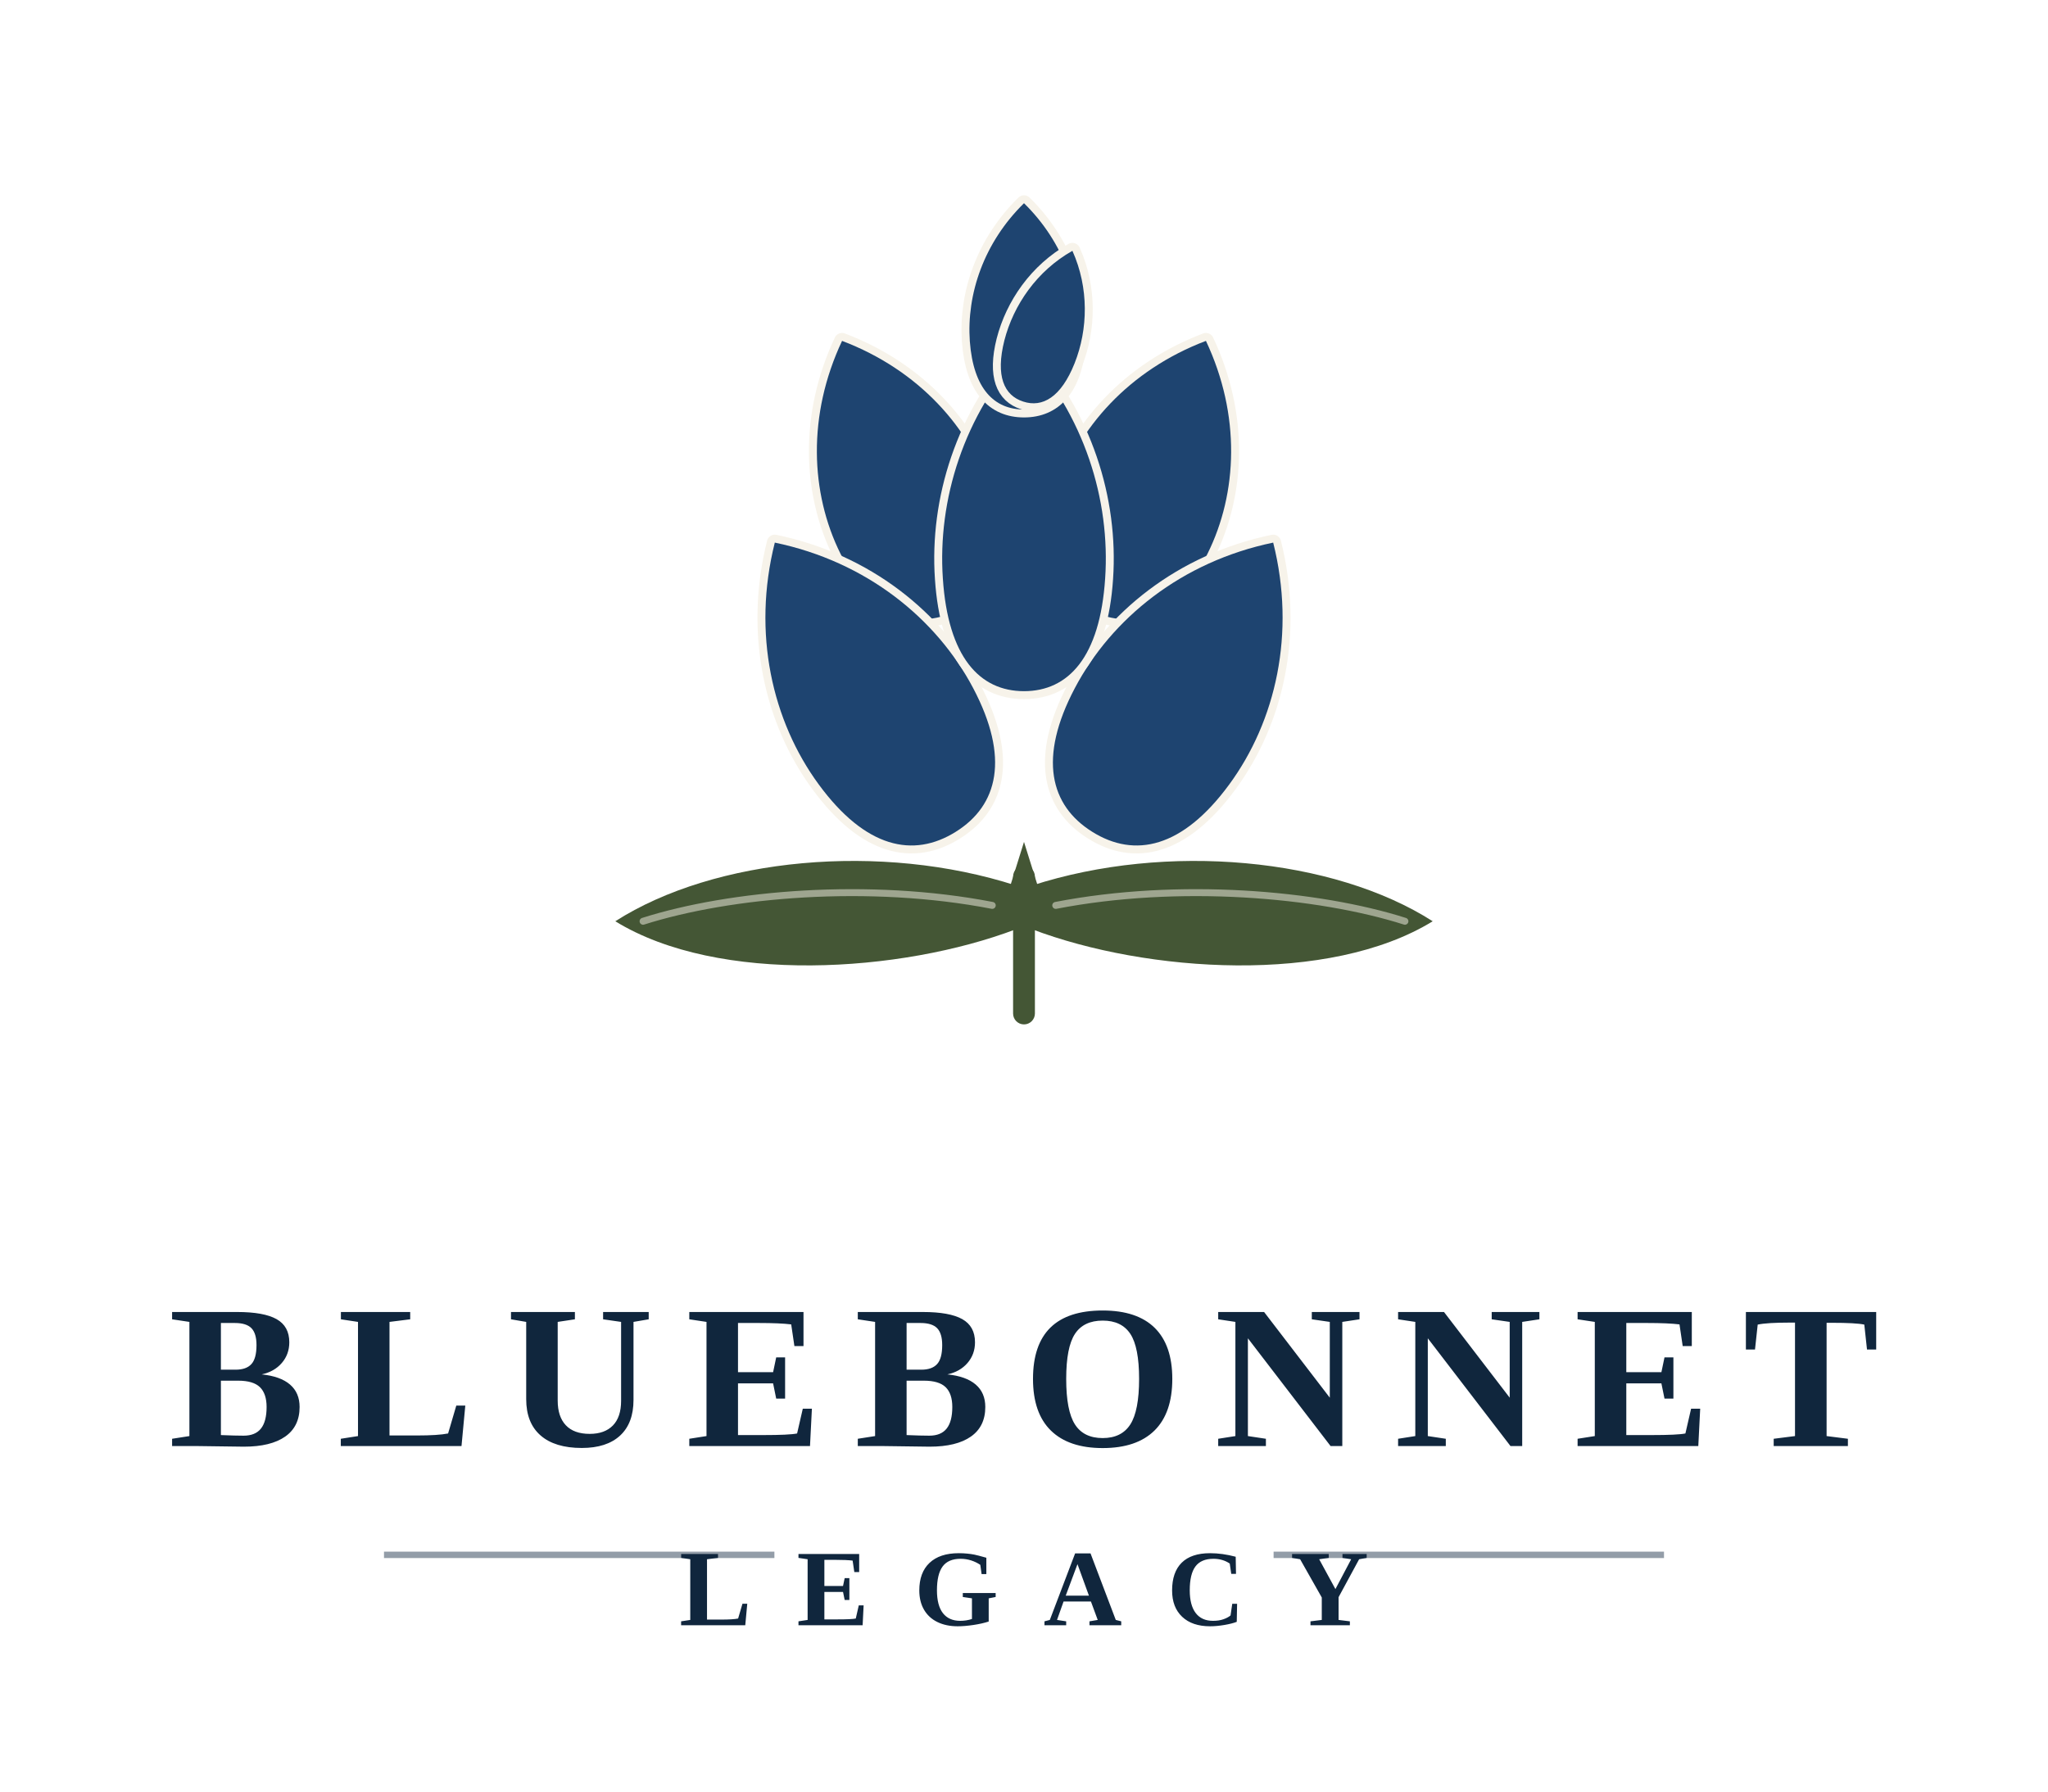
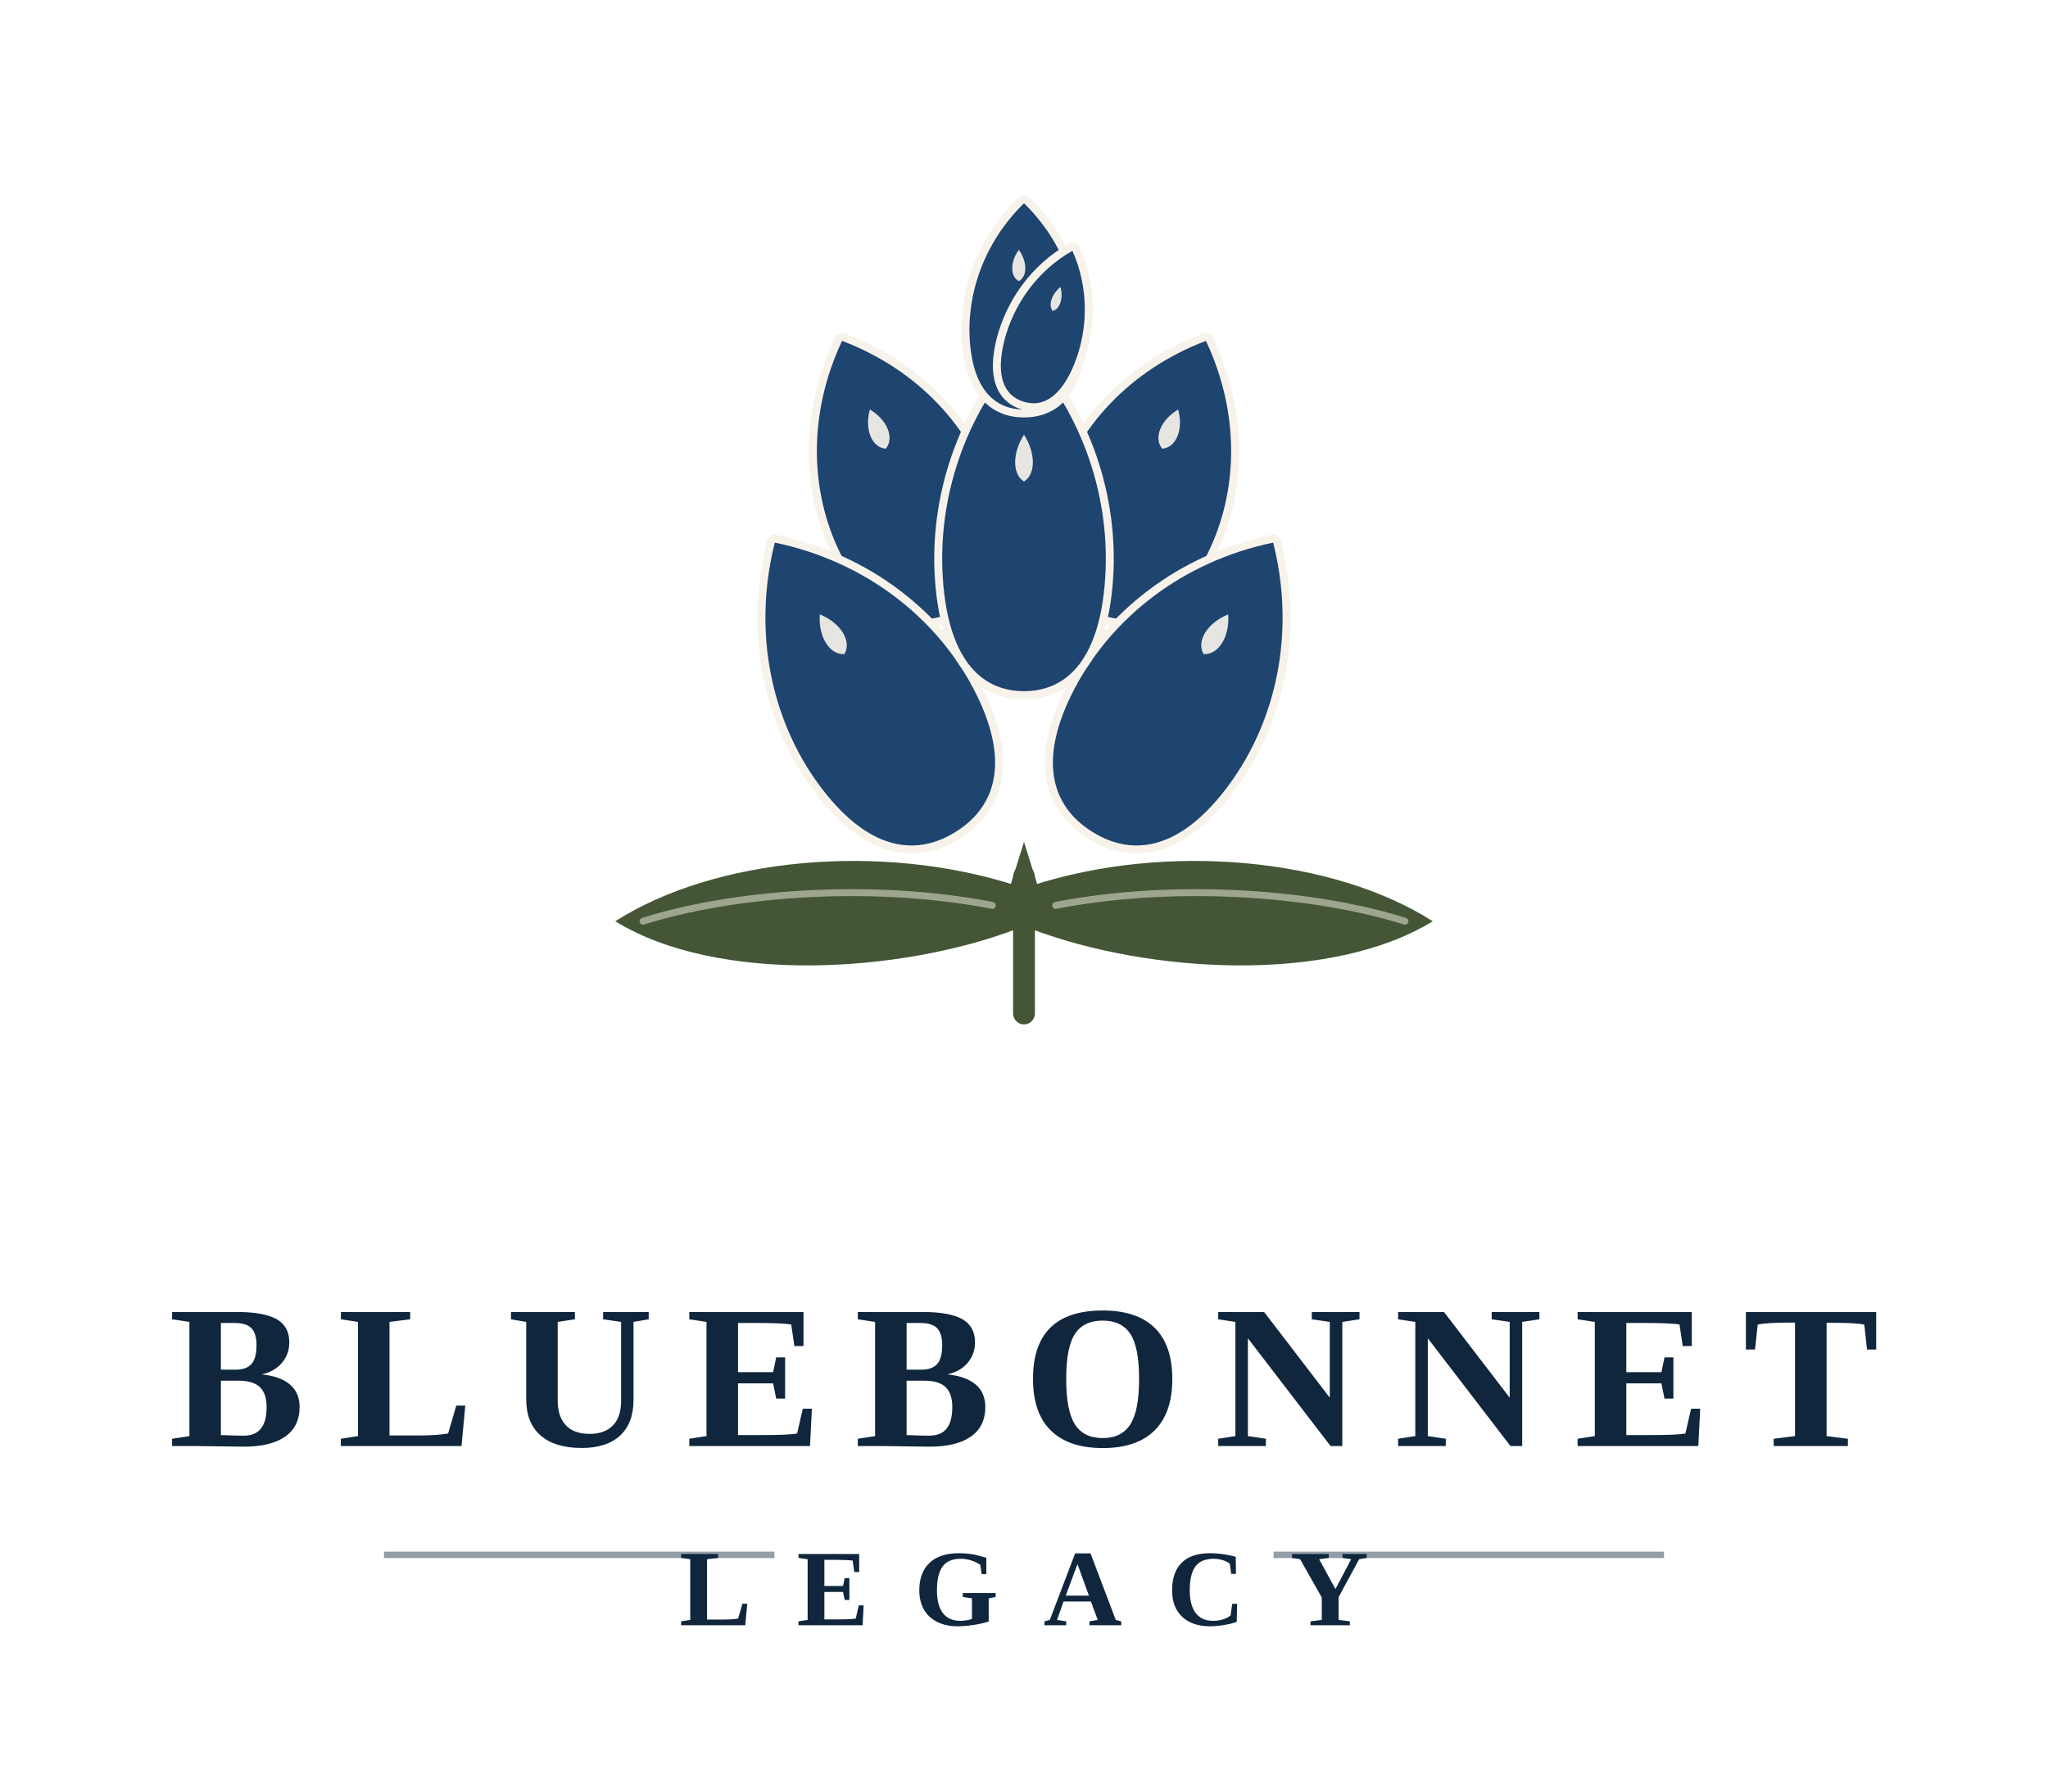
<svg xmlns="http://www.w3.org/2000/svg" viewBox="0 0 640 560" role="img" aria-labelledby="wt">
  <g transform="translate(320,190) scale(0.62)">
    <path d="M0 118 L10 150 L-10 150 Z" fill="#445635" />
    <rect x="-5.5" y="130" width="11" height="80" rx="5.5" fill="#445635" />
    <g>
      <path d="M4 140 C72 118 156 126 206 158 C154 190 62 184 4 162 Z" fill="#445635" />
      <path d="M16 150 C78 138 148 144 192 158" stroke="#F7F3EA" stroke-width="3.5" fill="none" stroke-linecap="round" opacity=".5" />
    </g>
    <g transform="scale(-1 1)">
      <path d="M4 140 C72 118 156 126 206 158 C154 190 62 184 4 162 Z" fill="#445635" />
      <path d="M16 150 C78 138 148 144 192 158" stroke="#F7F3EA" stroke-width="3.5" fill="none" stroke-linecap="round" opacity=".5" />
    </g>
    <path d="M-91.7 -134.6 C-53.0 -119.9 -26.9 -90.6 -16.6 -58.0 C-6.3 -25.5 -15.5 -5.8 -36.3 2.6 C-57.1 11.0 -77.3 3.2 -92.5 -27.3 C-107.7 -57.9 -109.3 -97.2 -91.7 -134.6 Z" fill="#1E4470" stroke="#F7F3EA" stroke-width="8" stroke-linejoin="round" paint-order="stroke" />
+     <path d="M-77.7 -100.0 C-69.2 -95.0 -65.0 -85.8 -69.7 -80.2 C-77.0 -80.9 -80.4 -90.4 -77.7 -100.0 Z" fill="#F7F3EA" opacity=".92" />
    <path d="M91.7 -134.6 C109.3 -97.2 107.7 -57.9 92.5 -27.3 C77.3 3.2 57.1 11.0 36.3 2.6 C15.5 -5.8 6.3 -25.5 16.6 -58.0 C26.9 -90.6 53.0 -119.9 91.7 -134.6 Z" fill="#1E4470" stroke="#F7F3EA" stroke-width="8" stroke-linejoin="round" paint-order="stroke" />
+     <path d="M77.7 -100.0 C80.4 -90.4 77.0 -80.9 69.7 -80.2 C65.0 -85.8 69.2 -95.0 77.7 -100.0 Z" fill="#F7F3EA" opacity=".92" />
    <path d="M-125.6 -32.9 C-79.4 -23.3 -44.1 5.4 -25.6 40.5 C-7.1 75.6 -13.1 99.6 -34.4 112.9 C-55.8 126.3 -79.9 121.1 -103.4 89.1 C-126.9 57.1 -137.1 12.8 -125.6 -32.9 Z" fill="#1E4470" stroke="#F7F3EA" stroke-width="8" stroke-linejoin="round" paint-order="stroke" />
+     <path d="M-102.9 3.3 C-92.9 7.3 -86.6 16.4 -90.5 23.3 C-98.3 23.8 -103.8 14.0 -102.9 3.3 Z" fill="#F7F3EA" opacity=".92" />
    <path d="M125.6 -32.9 C137.1 12.8 126.9 57.1 103.4 89.1 C79.9 121.1 55.8 126.3 34.4 112.9 C13.1 99.6 7.1 75.6 25.6 40.5 C44.1 5.4 79.4 -23.3 125.6 -32.9 Z" fill="#1E4470" stroke="#F7F3EA" stroke-width="8" stroke-linejoin="round" paint-order="stroke" />
+     <path d="M102.9 3.3 C103.8 14.0 98.3 23.8 90.5 23.3 C86.6 16.4 92.9 7.3 102.9 3.3 Z" fill="#F7F3EA" opacity=".92" />
    <path d="M0.0 -130.0 C30.4 -97.3 43.6 -54.3 40.9 -14.8 C38.3 24.8 22.4 42.0 0.0 42.0 C-22.4 42.0 -38.3 24.8 -40.9 -14.8 C-43.6 -54.3 -30.4 -97.3 0.0 -130.0 Z" fill="#1E4470" stroke="#F7F3EA" stroke-width="8" stroke-linejoin="round" paint-order="stroke" />
+     <path d="M0.0 -87.3 C5.7 -78.6 6.2 -67.5 0.0 -63.7 C-6.2 -67.5 -5.7 -78.6 0.0 -87.3 Z" fill="#F7F3EA" opacity=".92" />
    <path d="M0.0 -204.0 C20.2 -184.2 29.0 -158.2 27.3 -134.3 C25.5 -110.4 15.0 -100.0 0.0 -100.0 C-15.0 -100.0 -25.5 -110.4 -27.3 -134.3 C-29.0 -158.2 -20.2 -184.2 0.0 -204.0 Z" fill="#1E4470" stroke="#F7F3EA" stroke-width="8" stroke-linejoin="round" paint-order="stroke" />
+     <path d="M-2.6 -180.5 C1.6 -174.7 1.9 -167.2 -2.6 -164.7 C-7.2 -167.2 -6.9 -174.7 -2.6 -180.5 Z" fill="#F7F3EA" opacity=".92" />
    <path d="M24.4 -180.0 C32.8 -161.3 32.3 -140.4 25.5 -123.3 C18.7 -106.2 9.3 -100.8 -0.4 -104.0 C-10.1 -107.1 -14.4 -116.9 -9.9 -134.8 C-5.3 -152.7 6.5 -169.9 24.4 -180.0 Z" fill="#1E4470" stroke="#F7F3EA" stroke-width="8" stroke-linejoin="round" paint-order="stroke" />
+     <path d="M18.4 -161.8 C19.9 -156.4 18.2 -150.6 14.5 -149.7 C12.0 -152.6 14.1 -158.3 18.4 -161.8 Z" fill="#F7F3EA" opacity=".92" />
  </g>
  <g text-anchor="middle" fill="#10263D" font-family="Cormorant Garamond, Georgia, 'Times New Roman', serif">
    <text x="320" y="452" font-size="64" font-weight="700" letter-spacing="10">BLUEBONNET</text>
    <line x1="120" y1="486" x2="242" y2="486" stroke="#10263D" stroke-width="2" opacity=".45" />
    <line x1="398" y1="486" x2="520" y2="486" stroke="#10263D" stroke-width="2" opacity=".45" />
    <text x="320" y="508" font-size="34" font-weight="600" letter-spacing="14">LEGACY</text>
  </g>
</svg>
